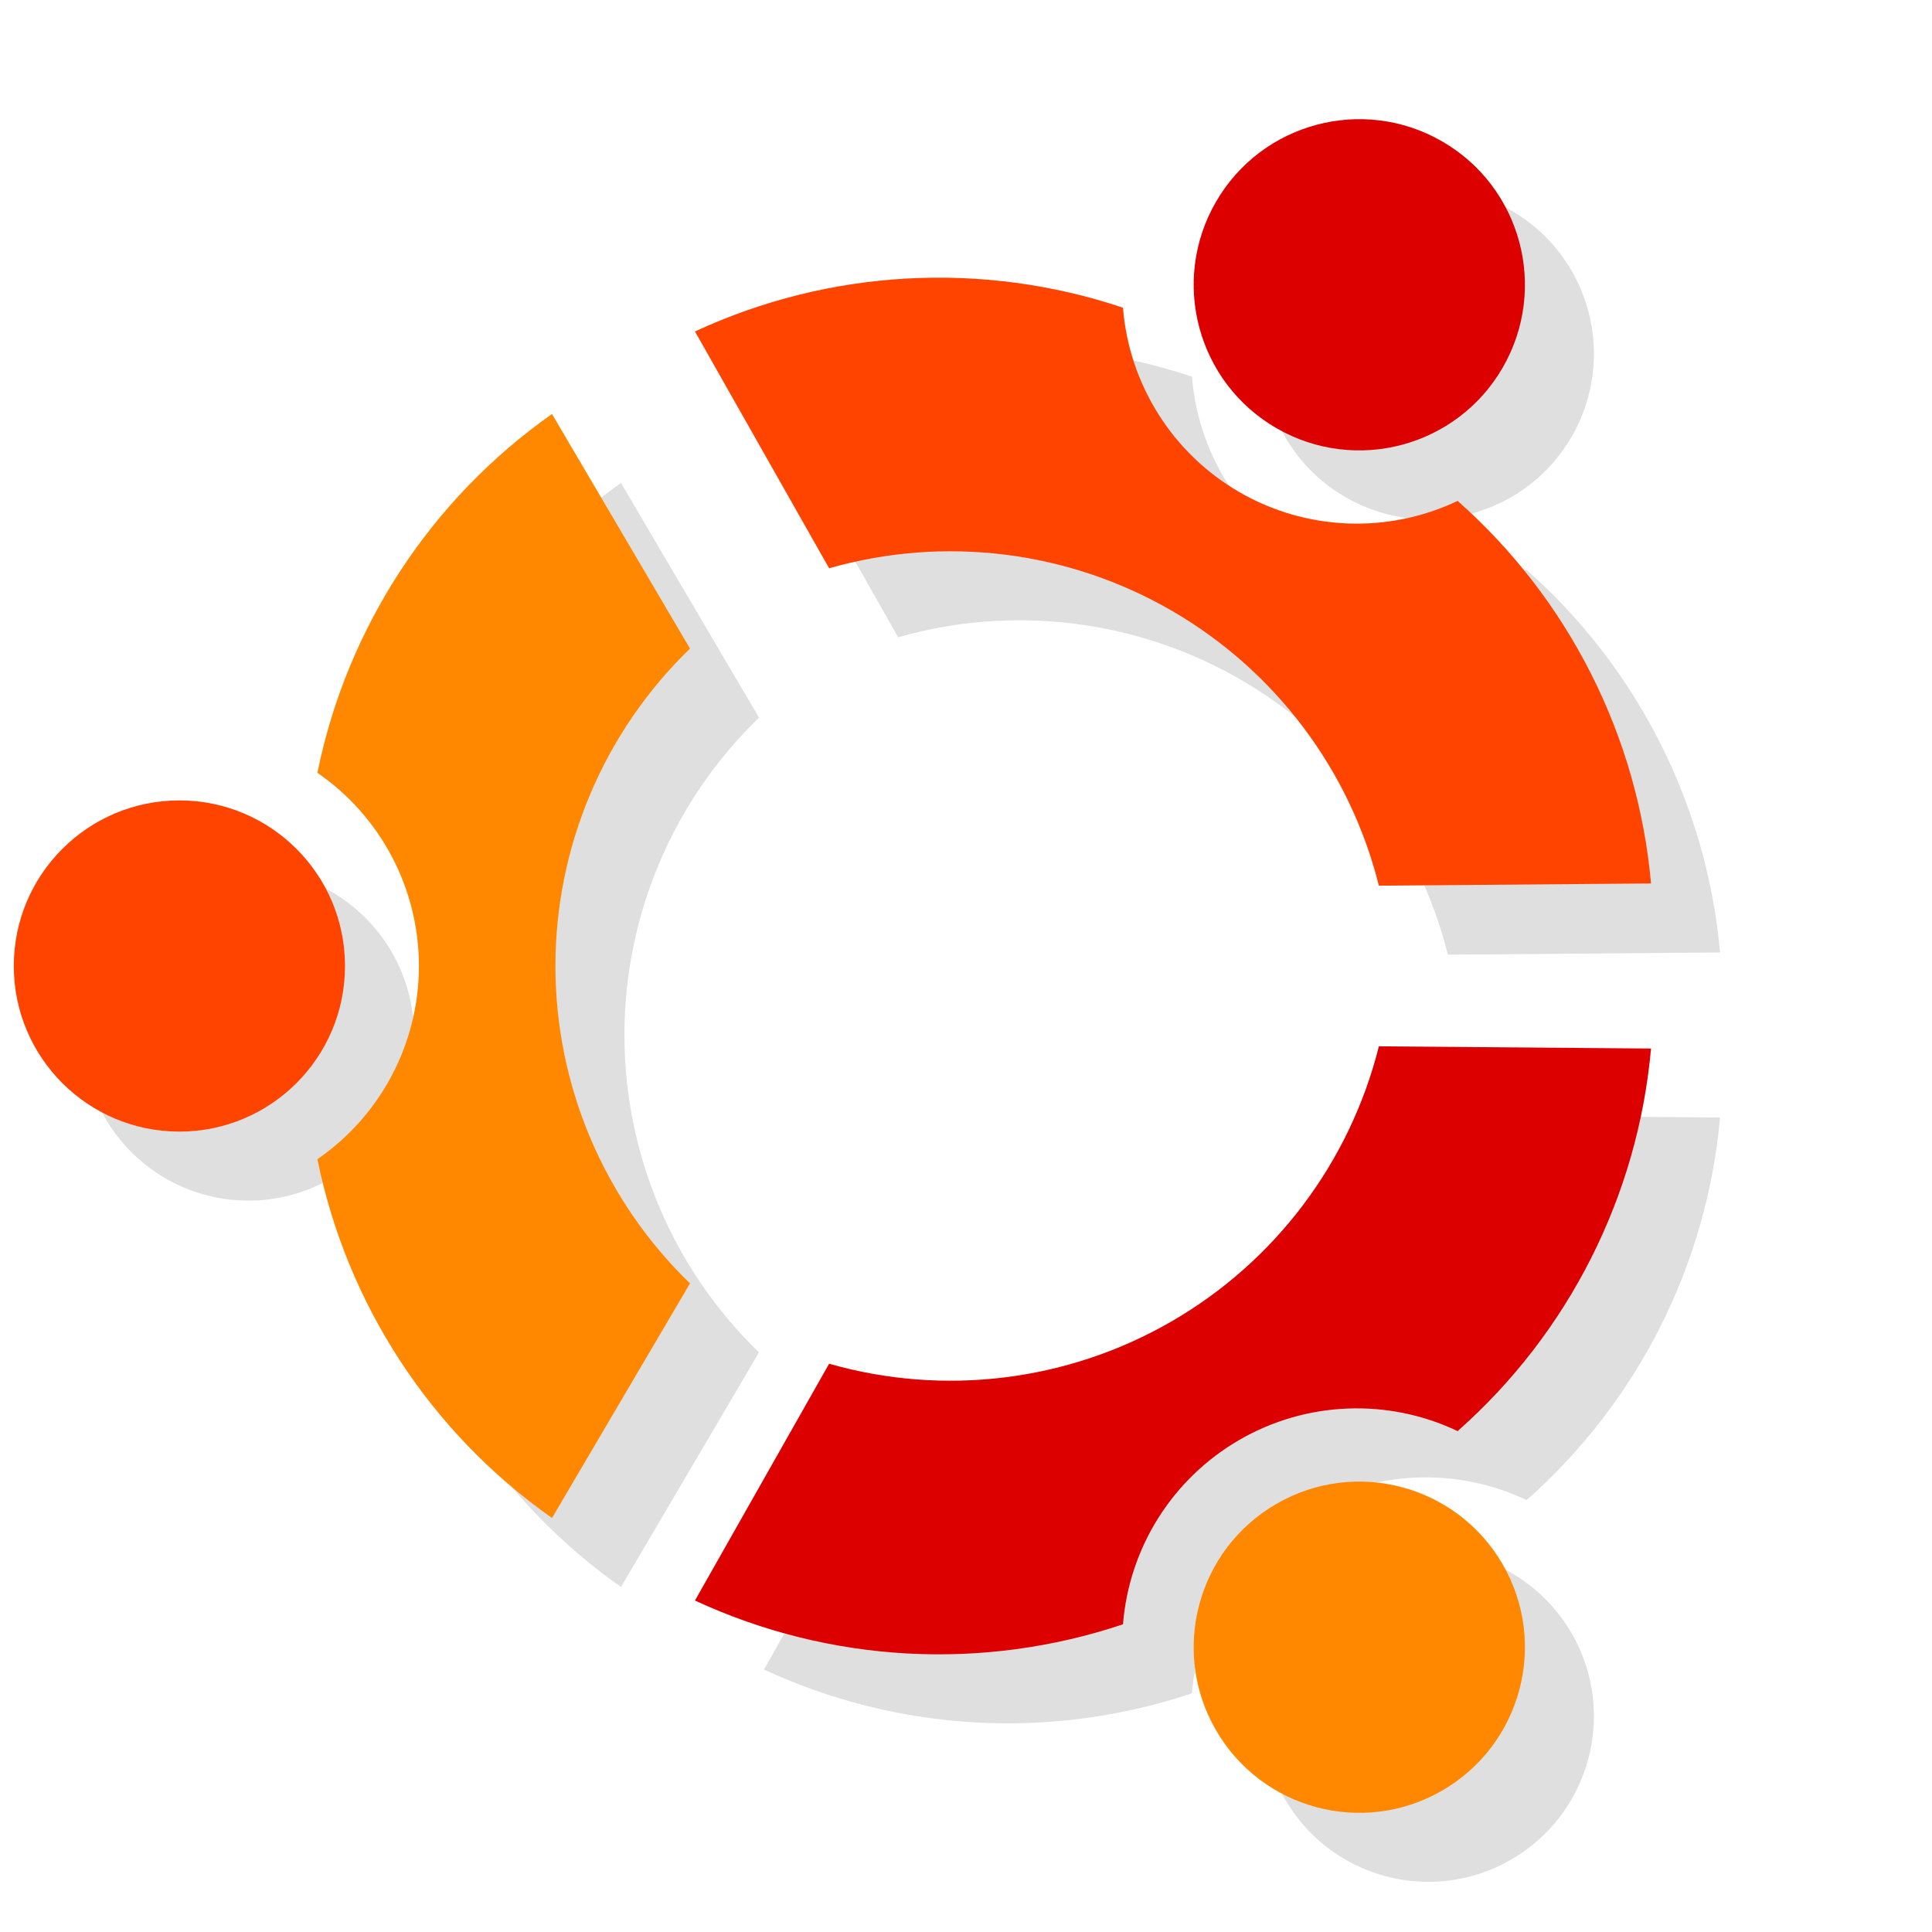
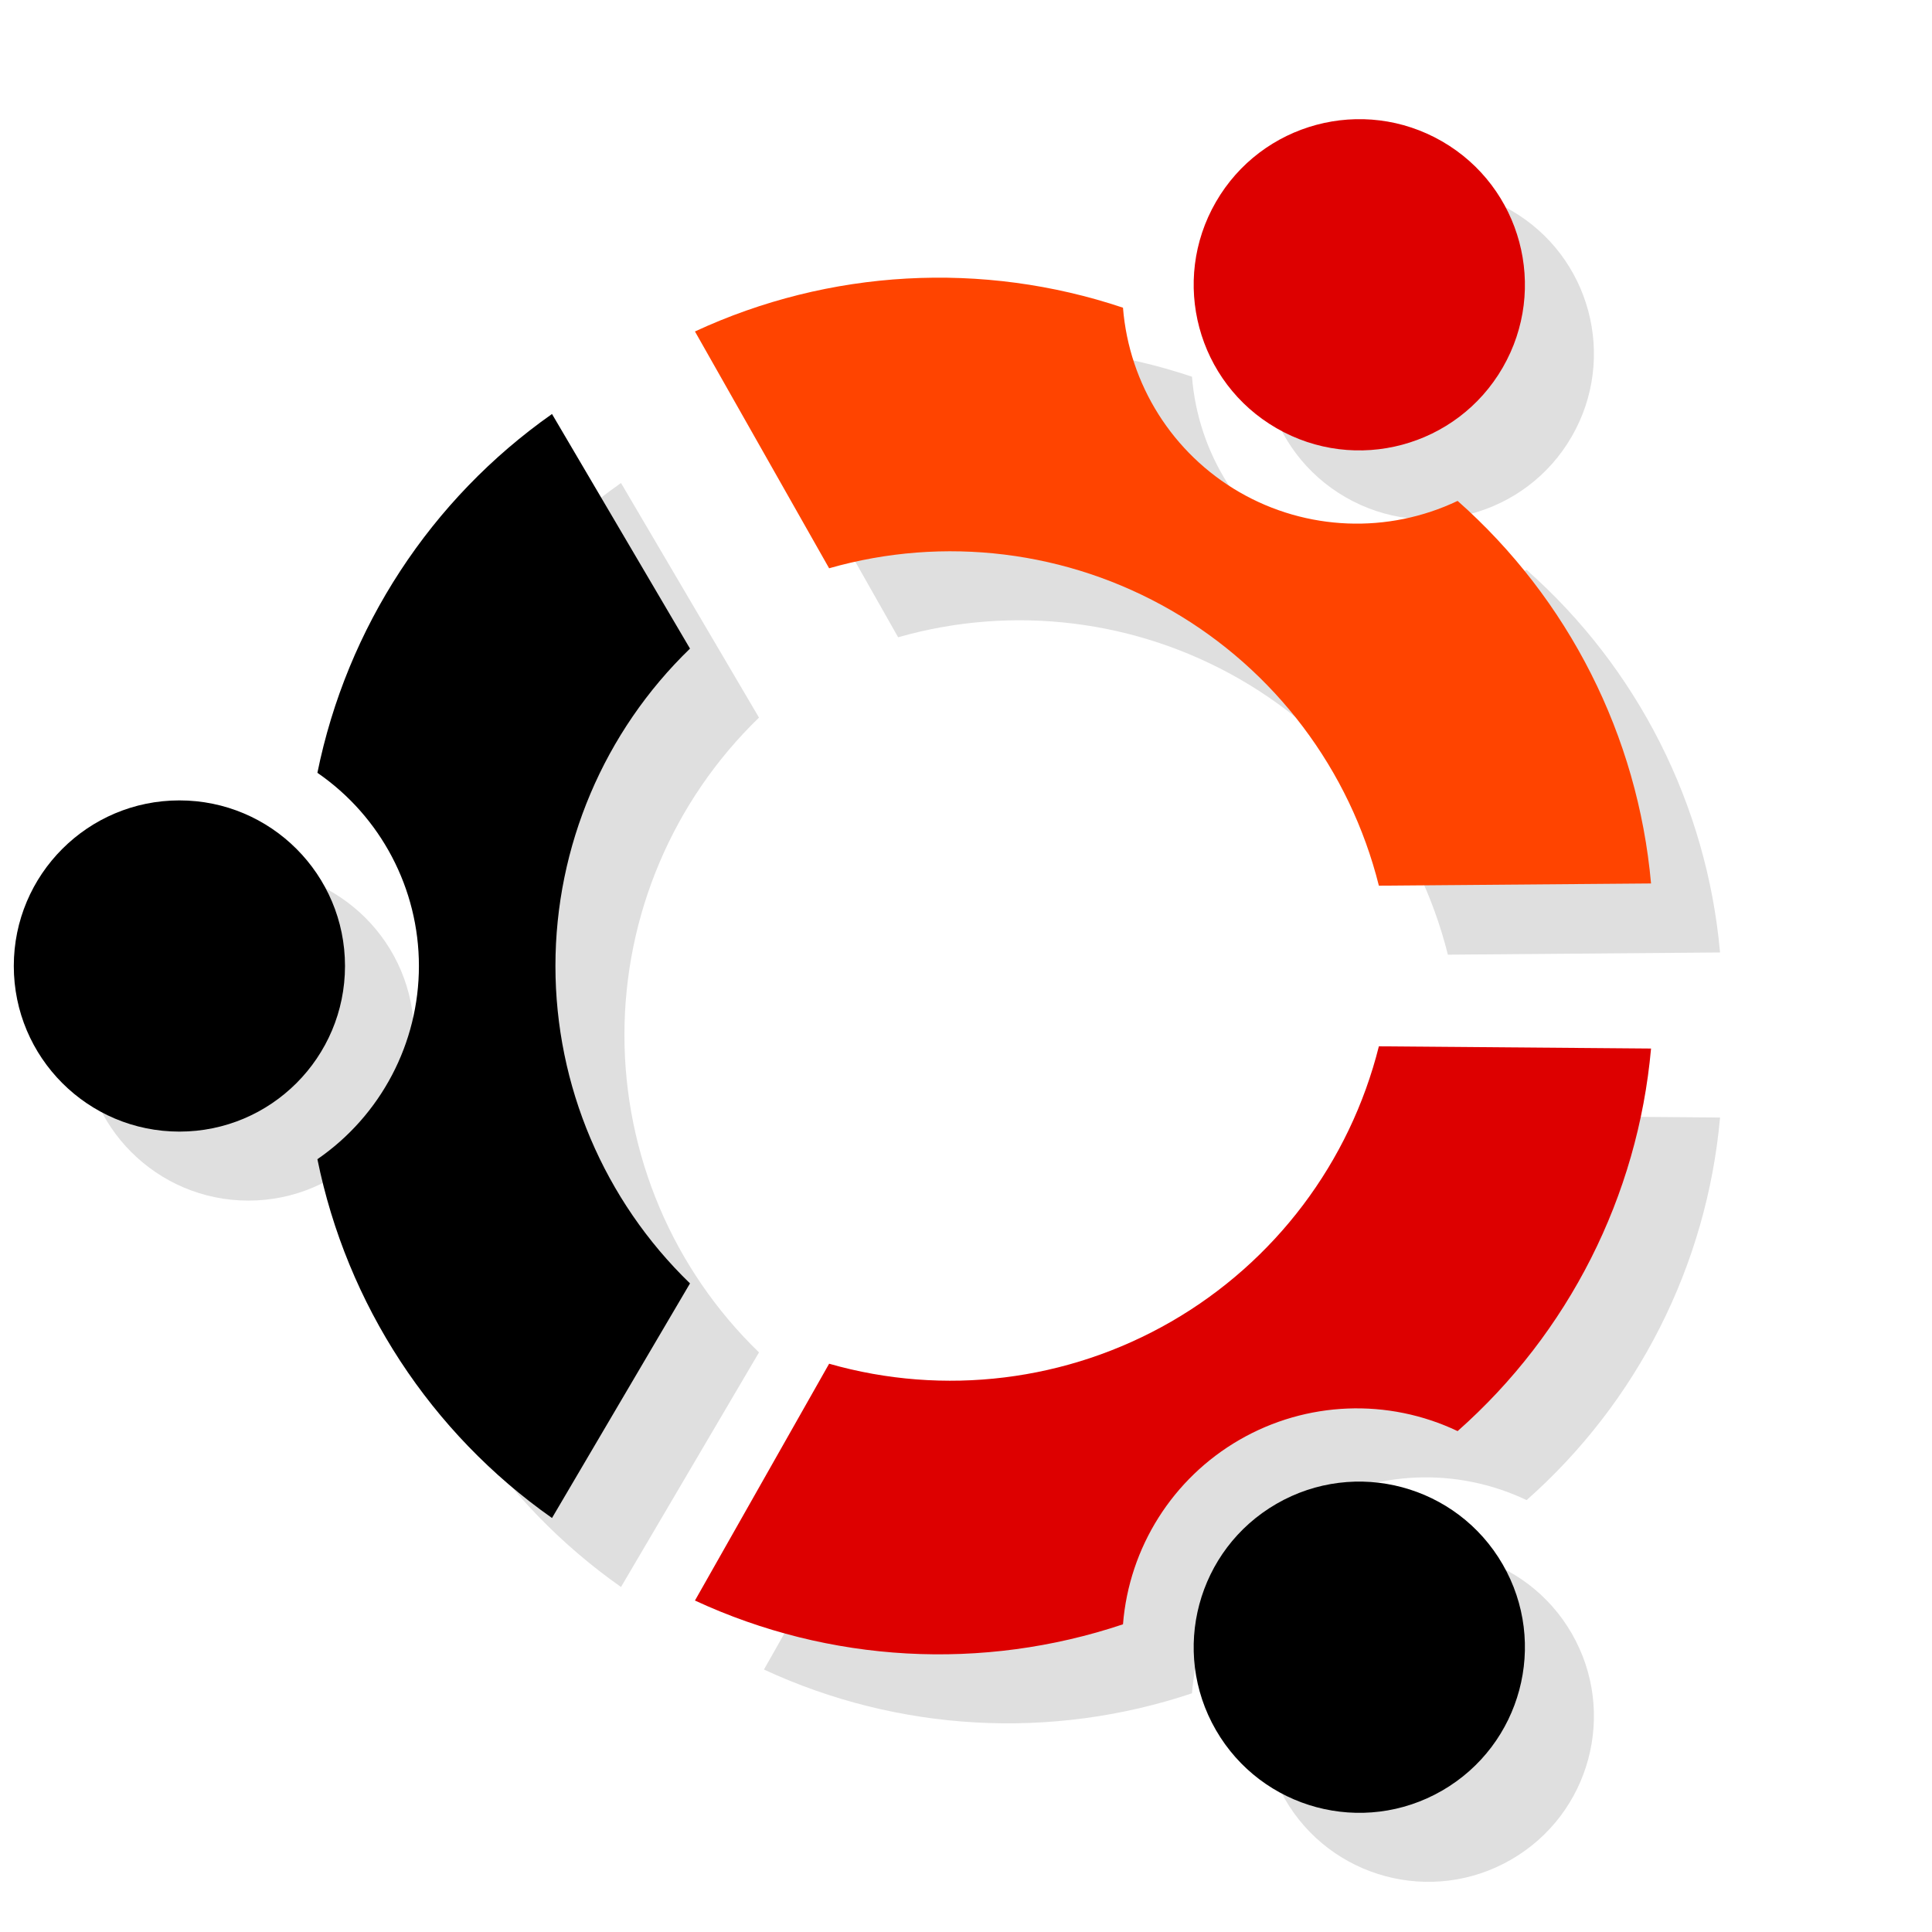
<svg xmlns="http://www.w3.org/2000/svg" xmlns:xlink="http://www.w3.org/1999/xlink" viewBox="-70 -70 140 140">
  <defs>
    <path id="b" d="M 23,-20 A32,32 0,0,0 -23,-20 L -40,-30 A42,42 0,0,1 -14,-47 A17,17 0,0,0 14,-47 A42,42 0,0,1 40,-30 Z" />
    <circle id="h" cx="0" cy="-57" r="12" />
  </defs>
  <g transform="translate(5,5)" opacity="0.125">
    <use xlink:href="#h" transform="rotate(30)" />
    <use xlink:href="#b" transform="rotate(30)" />
    <use xlink:href="#h" transform="rotate(150)" />
    <use xlink:href="#b" transform="rotate(150)" />
    <use xlink:href="#h" transform="rotate(-90)" />
    <use xlink:href="#b" transform="rotate(-90)" />
  </g>
  <a xlink:href="http://www.ubuntu.com/">
    <use xlink:href="#h" fill="#d00" transform="rotate(30)" />
    <use xlink:href="#b" fill="#f40" transform="rotate(30)" />
-     <use xlink:href="#h" fill="#f80" transform="rotate(150)" />
+     <use xlink:href="#h" fill="#000" transform="rotate(150)" />
    <use xlink:href="#b" fill="#d00" transform="rotate(150)" />
-     <use xlink:href="#h" fill="#f40" transform="rotate(-90)" />
-     <use xlink:href="#b" fill="#f80" transform="rotate(-90)" />
+     <use xlink:href="#h" fill="#000" transform="rotate(-90)" />
+     <use xlink:href="#b" fill="#000" transform="rotate(-90)" />
  </a>
</svg>
